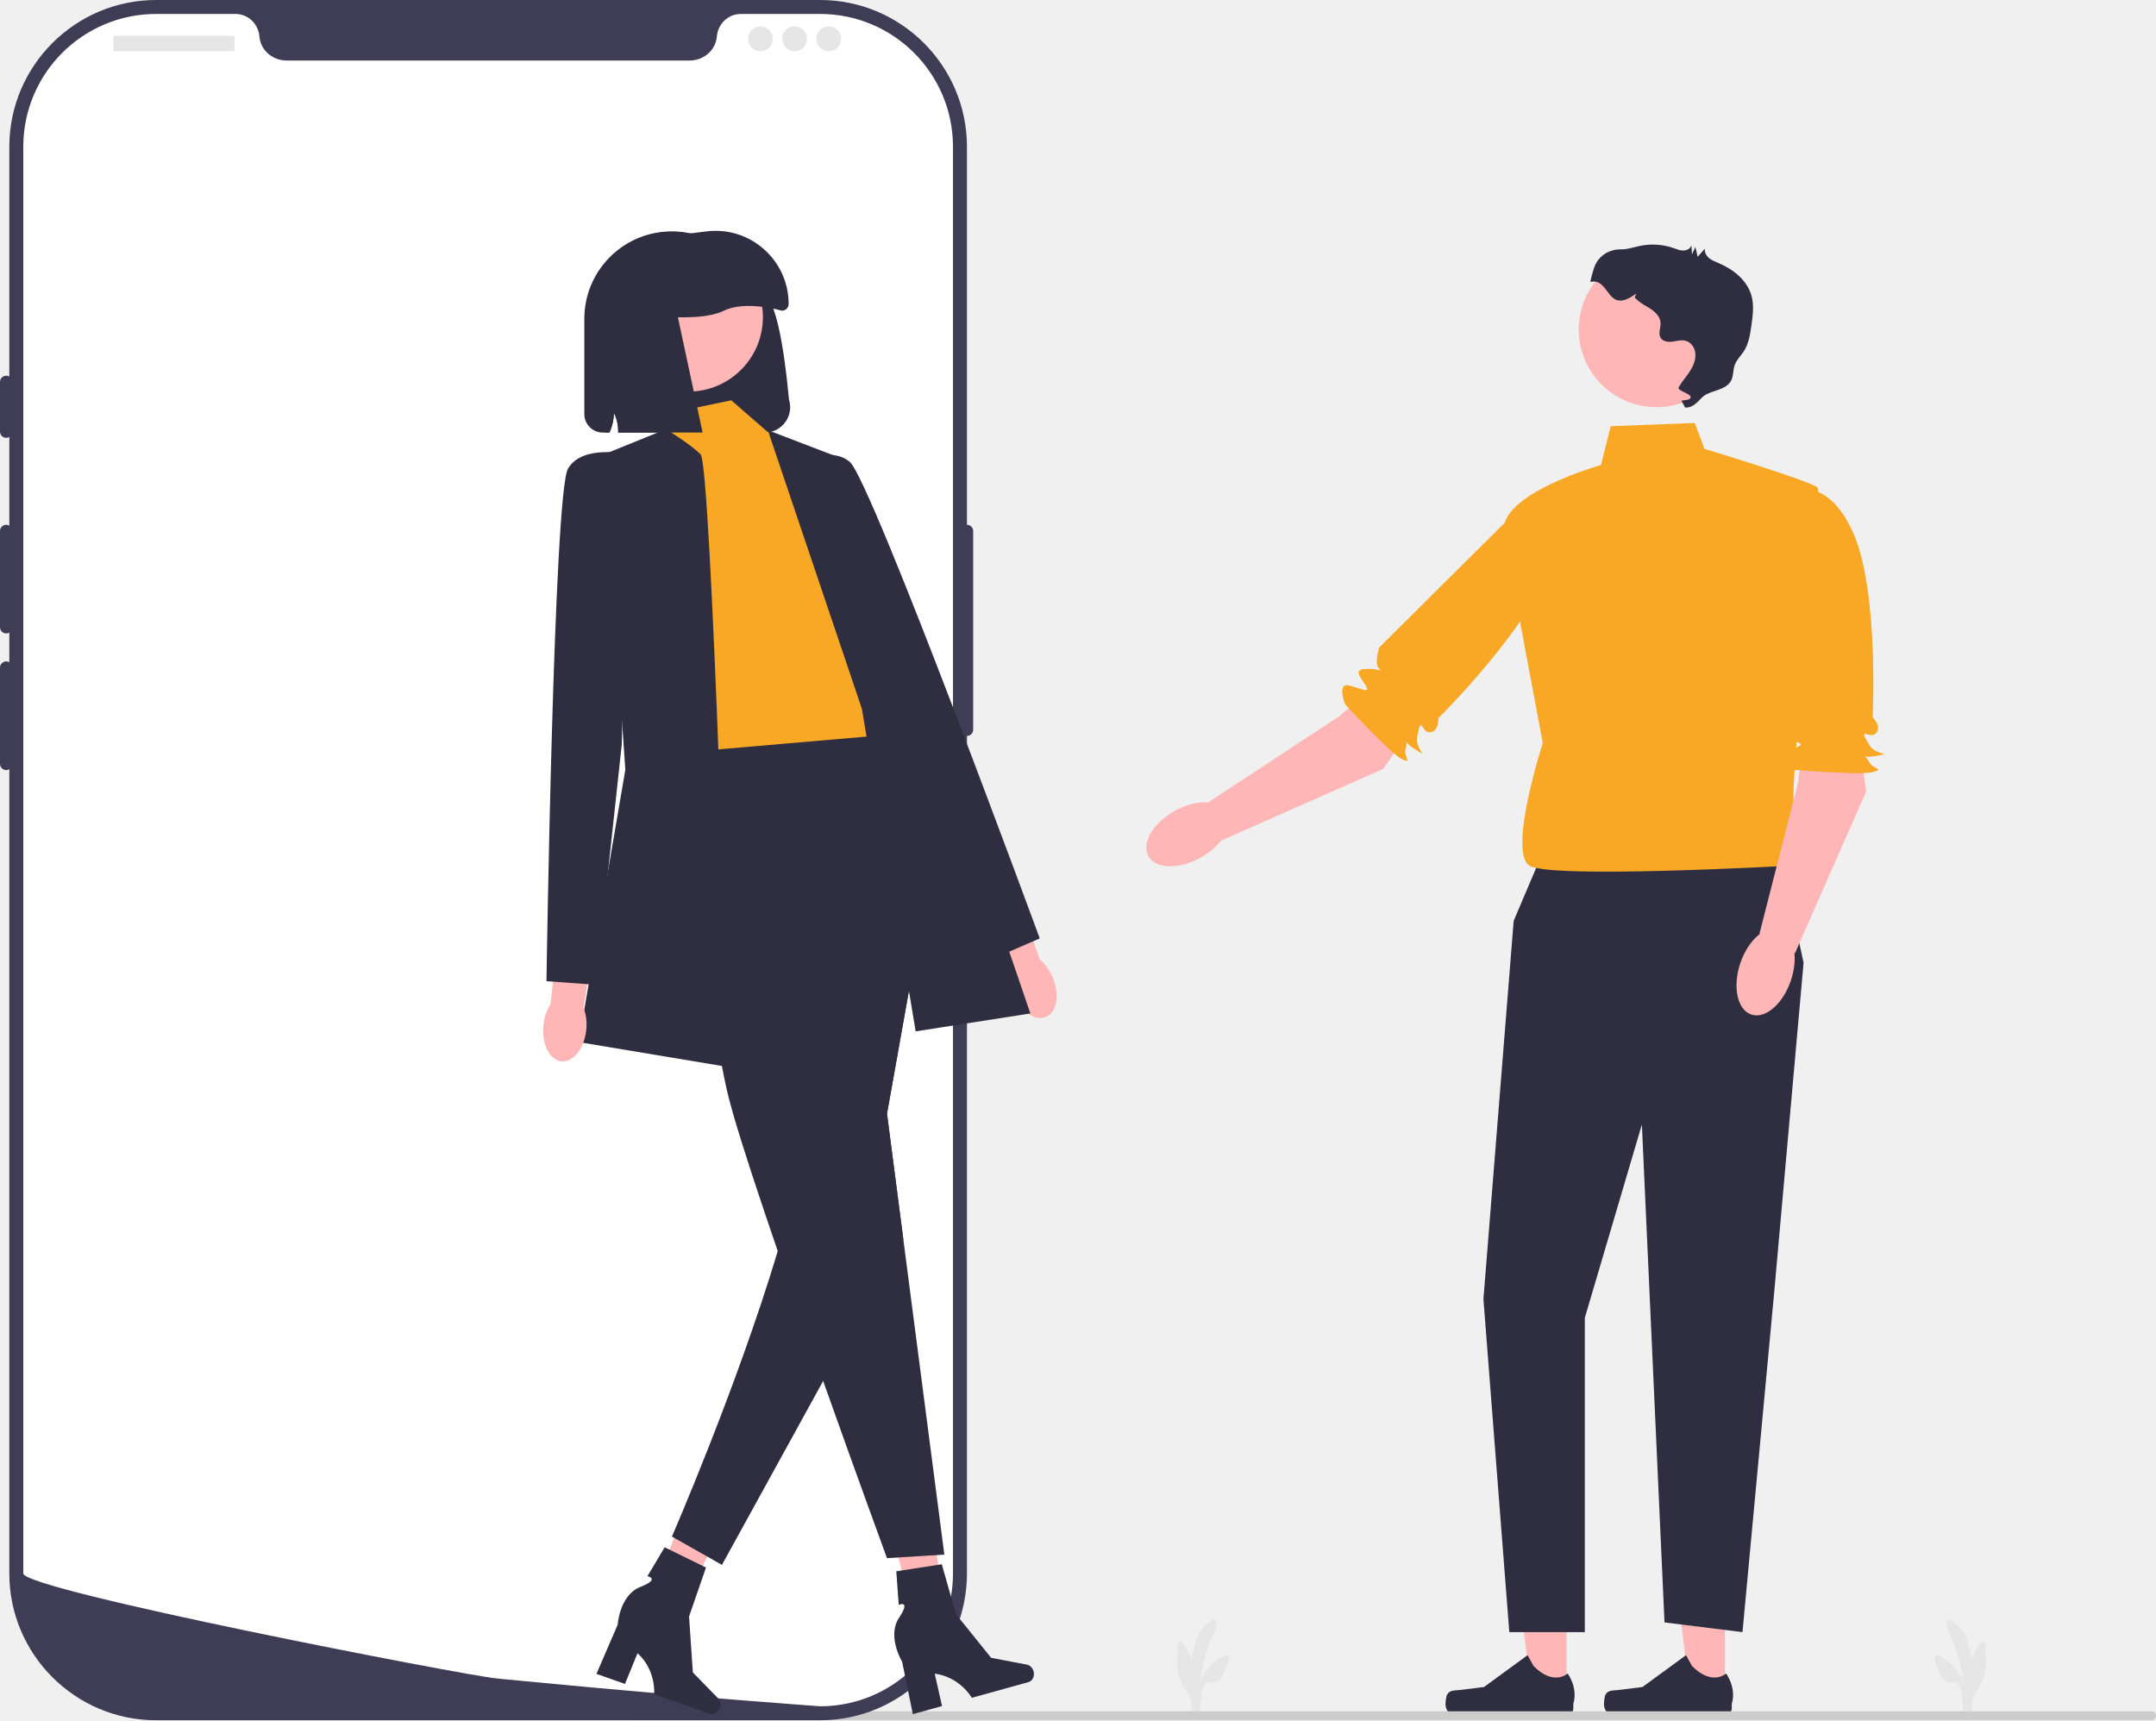
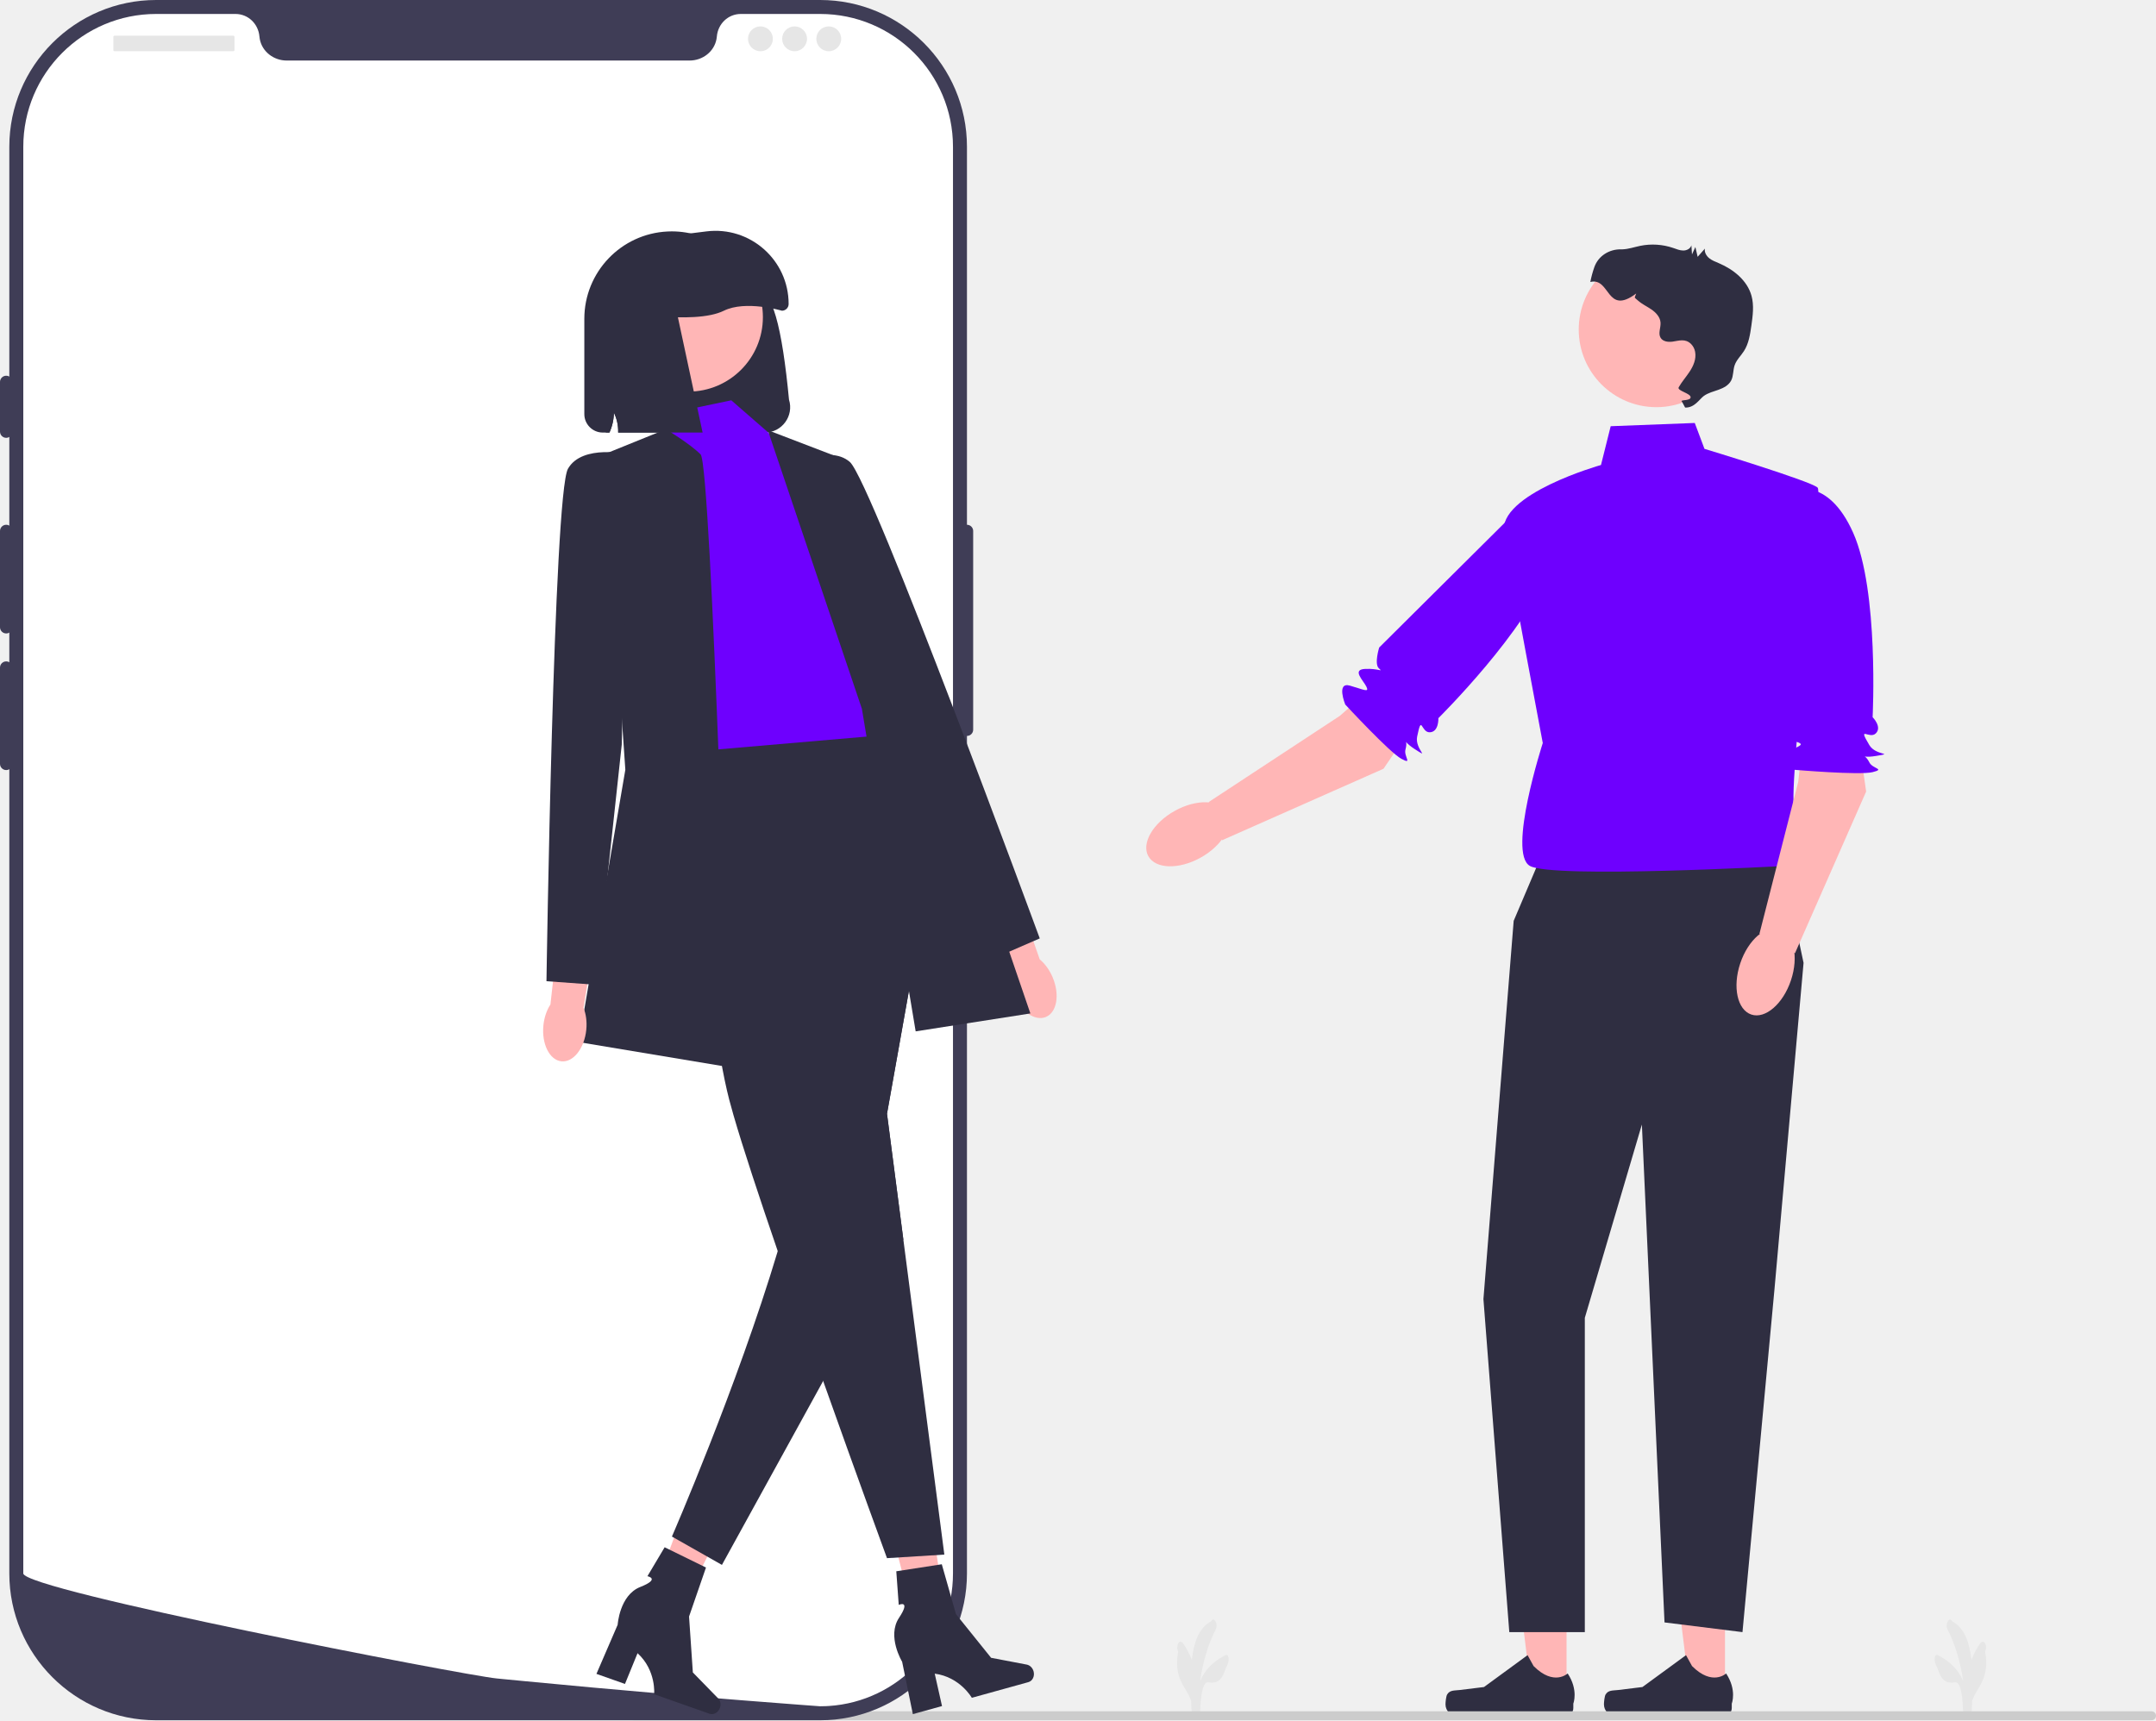
<svg xmlns="http://www.w3.org/2000/svg" width="572.862" height="457.176" viewBox="0 0 572.862 457.176">
  <g>
    <g>
      <polygon points="458.343 450.533 449.083 450.532 444.678 414.815 458.345 414.816 458.343 450.533" fill="#ffb6b6" />
      <path d="M426.617,450.323h0c-.288,.486-.44,2.053-.44,2.618h0c0,1.736,1.407,3.143,3.143,3.143h28.677c1.184,0,2.144-.96,2.144-2.144v-1.194s1.419-3.588-1.502-8.011c0,0-3.63,3.463-9.054-1.961l-1.6-2.898-11.578,8.468-6.418,.79c-1.404,.173-2.649-.027-3.371,1.19Z" fill="#2f2e41" />
    </g>
    <g>
      <polygon points="416.242 450.533 406.982 450.532 402.577 414.815 416.244 414.816 416.242 450.533" fill="#ffb6b6" />
      <path d="M384.517,450.323h0c-.288,.486-.44,2.053-.44,2.618h0c0,1.736,1.407,3.143,3.143,3.143h28.677c1.184,0,2.144-.96,2.144-2.144v-1.194s1.419-3.588-1.502-8.011c0,0-3.63,3.463-9.054-1.961l-1.6-2.898-11.578,8.468-6.418,.79c-1.404,.173-2.649-.027-3.371,1.19Z" fill="#2f2e41" />
    </g>
    <polygon points="473.203 227.543 408.763 229.261 402.193 244.727 394.156 345.253 401.03 433.751 421.096 433.751 421.096 350.226 436.257 298.857 442.271 431.174 462.987 433.751 471.484 342.676 479.217 255.897 473.203 227.543" fill="#2f2e41" />
-     <path d="M450.309,112.41l-22.339,.859-2.578,10.31s-27.494,7.733-25.776,18.043,10.31,55.848,10.31,55.848c0,0-9.451,29.213-3.437,32.65s67.992,0,67.992,0c0,0,5.04-12.888,2.463-14.606s7.733-84.202,6.014-85.92c-1.718-1.718-30.072-10.31-30.072-10.31l-2.578-6.874Z" fill="#f9a826" />
+     <path d="M450.309,112.41l-22.339,.859-2.578,10.31s-27.494,7.733-25.776,18.043,10.31,55.848,10.31,55.848c0,0-9.451,29.213-3.437,32.65s67.992,0,67.992,0c0,0,5.04-12.888,2.463-14.606s7.733-84.202,6.014-85.92c-1.718-1.718-30.072-10.31-30.072-10.31l-2.578-6.874Z" fill="#6e00fe" />
    <g>
      <polygon points="494.128 198.33 495.846 210.359 476.944 253.319 467.493 248.164 477.803 207.781 479.522 192.316 494.128 198.33" fill="#ffb6b6" />
-       <path d="M476.085,130.453s9.451-4.296,16.325,11.17c6.874,15.466,5.155,48.974,5.155,48.974,0,0,2.578,2.578,.859,4.296s-4.984-2.325-1.718,3.139c1.718,2.875,6.874,2.016,1.718,2.875-5.155,.859-3.349-1.542-1.718,1.718,.859,1.718,4.296,1.718,.859,2.578-3.437,.859-20.73-.616-20.73-.616,0,0-5.906-2.821-2.469-4.539s5.155-2.057,3.437-2.747c-1.718-.69-6.014-.69-3.437-3.268s4.296-2.578,2.578-2.578-3.652-4.14-3.652-4.14l2.793-56.863Z" fill="#f9a826" />
+       <path d="M476.085,130.453s9.451-4.296,16.325,11.17c6.874,15.466,5.155,48.974,5.155,48.974,0,0,2.578,2.578,.859,4.296s-4.984-2.325-1.718,3.139c1.718,2.875,6.874,2.016,1.718,2.875-5.155,.859-3.349-1.542-1.718,1.718,.859,1.718,4.296,1.718,.859,2.578-3.437,.859-20.73-.616-20.73-.616,0,0-5.906-2.821-2.469-4.539s5.155-2.057,3.437-2.747c-1.718-.69-6.014-.69-3.437-3.268s4.296-2.578,2.578-2.578-3.652-4.14-3.652-4.14l2.793-56.863Z" fill="#6e00fe" />
      <ellipse cx="469.13" cy="258.278" rx="11.964" ry="7.103" transform="translate(75.51271 621.3975) rotate(-71.52698)" fill="#ffb6b6" />
    </g>
    <g>
      <polygon points="374.436 194.26 367.601 204.307 324.688 223.315 321.178 213.138 356.005 190.245 367.695 179.975 374.436 194.26" fill="#ffb6b6" />
-       <path d="M406.837,131.946s9.878,3.194,4.537,19.253c-5.341,16.059-29.188,39.662-29.188,39.662,0,0,.168,3.641-2.26,3.753s-2.116-5.076-3.385,1.162c-.668,3.282,3.721,6.121-.668,3.282-4.388-2.839-1.435-3.396-2.428,.112-.523,1.849,2.017,4.164-1.102,2.484-3.118-1.681-14.903-14.422-14.903-14.422,0,0-2.463-6.064,1.234-5.018s5.195,1.954,4.39,.286c-.805-1.668-3.979-4.562-.338-4.73s4.911,.99,3.641-.168,.091-5.52,.091-5.52l40.377-40.136Z" fill="#f9a826" />
+       <path d="M406.837,131.946s9.878,3.194,4.537,19.253c-5.341,16.059-29.188,39.662-29.188,39.662,0,0,.168,3.641-2.26,3.753s-2.116-5.076-3.385,1.162c-.668,3.282,3.721,6.121-.668,3.282-4.388-2.839-1.435-3.396-2.428,.112-.523,1.849,2.017,4.164-1.102,2.484-3.118-1.681-14.903-14.422-14.903-14.422,0,0-2.463-6.064,1.234-5.018s5.195,1.954,4.39,.286c-.805-1.668-3.979-4.562-.338-4.73s4.911,.99,3.641-.168,.091-5.52,.091-5.52l40.377-40.136Z" fill="#6e00fe" />
      <ellipse cx="315.573" cy="221.715" rx="11.964" ry="7.103" transform="translate(-68.04105 181.9146) rotate(-29.16779)" fill="#ffb6b6" />
    </g>
    <circle cx="440.113" cy="87.576" r="20.634" fill="#ffb6b6" />
    <path d="M423.631,70.979c1.05-2.978,3.963-4.784,7.119-4.714,.134,.003,.267,.002,.4-.004,1.59-.065,3.116-.608,4.674-.927,2.905-.594,5.969-.395,8.773,.569,.872,.3,1.744,.677,2.666,.677,.922,0,1.926-.505,2.15-1.399,.053,.809,.107,1.618,.16,2.428,.3-.655,.6-1.31,.9-1.965l.601,2.612,1.924-2.183c-.172,.962,.389,1.932,1.148,2.547,.76,.615,1.698,.956,2.597,1.339,3.881,1.654,7.525,4.583,8.643,8.651,.707,2.57,.337,5.298-.037,7.937-.331,2.333-.691,4.747-1.959,6.733-.813,1.273-1.985,2.344-2.48,3.772-.461,1.33-.287,2.853-.943,4.099-.659,1.251-2.02,1.959-3.352,2.434-1.332,.476-2.748,.812-3.895,1.639-1.147,.827-2.478,3.211-4.977,3.083l-.807-1.515c-.83-.676,2.241-.14,2.273-1.21,.032-1.07-3.695-1.731-3.166-2.662,.81-1.427,1.906-2.67,2.819-4.034,1.067-1.595,1.907-3.459,1.539-5.406-.143-.757-.498-1.473-1.038-2.023-1.557-1.586-3.292-.889-4.979-.662-1.163,.157-2.551-.024-3.155-1.03-.706-1.177,.081-2.674-.015-4.043-.102-1.451-1.201-2.64-2.397-3.467-1.196-.827-2.554-1.43-3.63-2.408-1.076-.978-.906-.471-.437-1.847-8,6-6.818-4.36-12.189-3.065,.256-1.343,.614-2.666,1.069-3.956Z" fill="#2f2e41" />
  </g>
  <path d="M325.504,439.923c-2.102,1.098-4.206,2.584-5.8,5.214-.3,.495-.568,1.035-.818,1.594,.707-5.029,2.116-9.761,4.148-13.703,.749-1.454-.51-3.585-1.264-2.121v0c-3.22,1.673-4.577,5.585-5.095,10.217-.64-1.659-1.427-3.156-2.346-4.402-.375-.509-.897-.615-1.264,0-.314,.526-.377,1.609,0,2.121-1.385,7.279,2.191,9.534,3.426,13.158,.028,.804,.057,1.597,.085,2.372,.027,.768,.319,1.226,.658,1.383,.164,.428,.461,.724,.763,.724,.506,0,.867-.688,.894-1.5,.099-2.979,.404-8.153,2.173-7.878,3.768,.585,3.942-2.463,4.914-4.286,.765-1.434,.628-3.469-.475-2.893Z" fill="#e6e6e6" />
  <path d="M514.998,439.923c2.102,1.098,4.206,2.584,5.8,5.214,.3,.495,.568,1.035,.818,1.594-.707-5.029-2.116-9.761-4.148-13.703-.749-1.454,.51-3.585,1.264-2.121v0c3.22,1.673,4.577,5.585,5.095,10.217,.64-1.659,1.427-3.156,2.346-4.402,.375-.509,.897-.615,1.264,0,.314,.526,.377,1.609,0,2.121,1.385,7.279-2.191,9.534-3.426,13.158-.028,.804-.057,1.597-.085,2.372-.027,.768-.319,1.226-.658,1.383-.164,.428-.461,.724-.763,.724-.506,0-.867-.688-.894-1.5-.099-2.979-.404-8.153-2.173-7.878-3.768,.585-3.942-2.463-4.914-4.286-.765-1.434-.628-3.469,.475-2.893Z" fill="#e6e6e6" />
  <path d="M167.192,455.986c0,.66,.53,1.19,1.19,1.19h403.29c.66,0,1.19-.53,1.19-1.19,0-.66-.53-1.19-1.19-1.19H168.382c-.66,0-1.19,.53-1.19,1.19Z" fill="#ccc" />
  <g>
    <path d="M217.914,457.176H41.489c-21.512,0-39.013-17.501-39.013-39.014V39.013C2.476,17.501,19.977,0,41.489,0H217.914c21.512,0,39.013,17.501,39.013,39.013V418.162c0,21.512-17.501,39.014-39.013,39.014Z" fill="#3f3d56" />
    <path d="M256.927,139.464c-.91,0-1.65,.74-1.65,1.65v52.815c0,.91,.74,1.65,1.65,1.65s1.65-.74,1.65-1.65v-52.815c0-.91-.74-1.65-1.65-1.65Z" fill="#3f3d56" />
    <path d="M253.213,39.014V418.156c0,18.724-14.573,34.041-33.001,35.229h-.008c-.272,.017-.545,.033-.825,.041-.487,.025-.974,.033-1.469,.033,0,0-1.816-.132-5.133-.38-3.35-.248-8.227-.619-14.309-1.106-1.824-.14-3.747-.297-5.777-.462-4.044-.33-8.483-.693-13.245-1.106-1.898-.157-3.862-.33-5.867-.503-10.249-.883-21.728-1.915-33.834-3.086-2.047-.19-4.11-.388-6.189-.594-.545-.058-1.098-.107-1.65-.165-8.632-.85-125.716-23.478-125.716-27.901V39.014C6.189,19.514,21.993,3.71,41.493,3.71h21.076c3.367,0,6.074,2.624,6.363,5.983,.025,.223,.05,.446,.091,.668,.611,3.375,3.705,5.727,7.138,5.727h107.082c3.433,0,6.528-2.352,7.138-5.727,.041-.223,.066-.446,.091-.668,.289-3.359,2.996-5.983,6.362-5.983h21.076c19.5,0,35.303,15.803,35.303,35.303Z" fill="#fff" />
    <path d="M1.65,99.853c-.91,0-1.65,.74-1.65,1.65v13.204c0,.91,.74,1.65,1.65,1.65s1.65-.74,1.65-1.65v-13.204c0-.91-.74-1.65-1.65-1.65Z" fill="#3f3d56" />
    <path d="M1.65,139.464c-.91,0-1.65,.74-1.65,1.65v25.582c0,.91,.74,1.65,1.65,1.65s1.65-.74,1.65-1.65v-25.582c0-.91-.74-1.65-1.65-1.65Z" fill="#3f3d56" />
    <path d="M1.65,175.773c-.91,0-1.65,.74-1.65,1.65v25.582c0,.91,.74,1.65,1.65,1.65s1.65-.74,1.65-1.65v-25.582c0-.91-.74-1.65-1.65-1.65Z" fill="#3f3d56" />
    <rect x="30.121" y="9.49" width="32.184" height="4.126" rx=".31" ry=".31" fill="#e6e6e6" />
    <circle cx="202.049" cy="10.315" r="3.301" fill="#e6e6e6" />
    <circle cx="211.127" cy="10.315" r="3.301" fill="#e6e6e6" />
    <circle cx="220.204" cy="10.315" r="3.301" fill="#e6e6e6" />
  </g>
  <g>
    <g>
      <polygon points="244.289 435.576 251.905 433.657 246.704 398.491 235.463 401.321 244.289 435.576" fill="#ffb6b6" />
      <path d="M274.626,444.17h0c.354,1.278-.266,2.566-1.385,2.876l-15.021,4.162s-3.124-5.532-9.86-6.419l1.939,8.614-7.749,2.147-2.848-13.926s-4.099-6.737-.829-11.667c3.269-4.93-.073-3.444-.073-3.444l-.65-8.927,12.09-1.867,3.765,13.253,9.334,11.604,9.475,1.808c.843,.161,1.555,.863,1.811,1.786Z" fill="#2f2e41" />
    </g>
    <g>
      <polygon points="171.337 429.465 178.68 432.252 194.546 400.44 183.709 396.326 171.337 429.465" fill="#ffb6b6" />
      <path d="M191.292,453.878h0c-.441,1.251-1.687,1.952-2.782,1.566l-14.699-5.186s.605-6.325-4.41-10.908l-3.341,8.173-7.582-2.675,5.637-13.049s.496-7.87,5.999-10.041,1.911-2.866,1.911-2.866l4.577-7.692,10.983,5.39-4.5,13.022,1.01,14.858,6.734,6.906c.599,.615,.781,1.598,.462,2.501Z" fill="#2f2e41" />
    </g>
    <path d="M203.221,114.957h-38.972c.057-1.829-.333-3.657-1.133-5.295-.019,1.819-.429,3.638-1.181,5.295h-1.771c-2.705,0-4.905-2.2-4.905-4.905v-25.324c0-12.4,9.743-22.619,22.124-23.21,.371-.019,.733-.029,1.105-.029,10.086,0,19.096,6.543,22.162,16.238,4.505-2.076,7.2,9.724,8.991,28.467,1.362,4.343-1.876,8.762-6.419,8.762Z" fill="#2f2e41" />
    <path d="M279.697,259.742c1.932,4.58,1.135,9.29-1.779,10.519-2.915,1.229-6.843-1.487-8.775-6.067-.846-2.005-1.168-4.034-1.02-5.786l-7.942-19.51,9.235-3.532,6.849,19.608c1.358,1.116,2.587,2.764,3.432,4.768Z" fill="#ffb6b6" />
-     <path d="M194.306,106.385l-18.628,3.897,2.857,8.572-5.714,65.558,9.524,21.11,58.096-4.762-14.286-28.572s5.714-23.81-1.905-28.572-20-28.572-20-28.572l-9.944-8.659Z" fill="#f9a826" />
+     <path d="M194.306,106.385l-18.628,3.897,2.857,8.572-5.714,65.558,9.524,21.11,58.096-4.762-14.286-28.572s5.714-23.81-1.905-28.572-20-28.572-20-28.572l-9.944-8.659Z" fill="#6e00fe" />
    <path d="M176.942,114.073l-16.502,6.686,5.714,83.811-12.381,72.382,40.001,6.667s-4.762-160.003-7.619-162.86-9.213-6.686-9.213-6.686Z" fill="#2f2e41" />
    <path d="M209.262,124.528s10.738-6.794,16.539-1.764c5.801,5.03,50.467,126.627,50.467,126.627l-12.048,5.235-27.629-57.931-27.329-72.166Z" fill="#2f2e41" />
    <path d="M240.022,329.401l10.895,83.744-15.238,.952s-7.924-21.619-16.962-47.087c-1.924-5.4-3.895-10.972-5.848-16.553-2.114-6.057-4.219-12.114-6.219-17.962-4.943-14.419-9.276-27.544-11.753-36.115-.429-1.505-.81-2.867-1.124-4.067-6.667-25.601-10.476-92.507-10.476-92.507l55.239-4.762,.59,.733,11.791,14.734-.552,3.114-14.686,82.373,4.343,33.401Z" fill="#2f2e41" />
    <path d="M235.679,296l4.343,33.401-19.534,34.391-1.771,3.219-26.896,48.877-13.286-7.534s17.286-39.725,28.115-75.859c1.2-3.972,2.314-7.905,3.314-11.734,2.943-11.21-1.876-31.667,.01-37.306,6.372-19.029,27.134-57.096,36.772-74.344l3.619,4.514-14.686,82.373Z" fill="#2f2e41" />
    <polygon points="204.008 114.32 223.298 121.711 273.775 269.333 243.298 274.095 229.012 188.379 204.008 114.32" fill="#2f2e41" />
    <path d="M155.781,273.666c-.491,4.947-3.441,8.703-6.589,8.391s-5.302-4.576-4.811-9.522c.215-2.165,.901-4.102,1.869-5.57l2.343-20.934,9.8,1.309-3.35,20.498c.66,1.629,.952,3.664,.737,5.829Z" fill="#ffb6b6" />
    <path d="M167.106,120.758s-12.381-2.857-16.191,3.81c-3.81,6.667-5.714,136.193-5.714,136.193l13.101,.952,6.899-63.811,1.905-77.144Z" fill="#2f2e41" />
    <circle cx="182.907" cy="84.277" r="19.798" fill="#ffb6b6" />
    <path d="M207.76,82.575s-9.644-2.857-15.419,0c-8.025,3.971-28.512,0-28.512,0v-8.95c0-5.225,3.891-9.632,9.075-10.28l14.785-1.848c11.605-1.451,21.856,7.598,21.856,19.294v0c0,.985-.799,1.784-1.784,1.784Z" fill="#2f2e41" />
    <path d="M186.687,114.957h-22.439c.057-1.829-.333-3.657-1.133-5.295-.019,1.819-.429,3.638-1.181,5.295h-.962v-40.001h17.143l8.572,40.001Z" fill="#2f2e41" />
  </g>
</svg>
